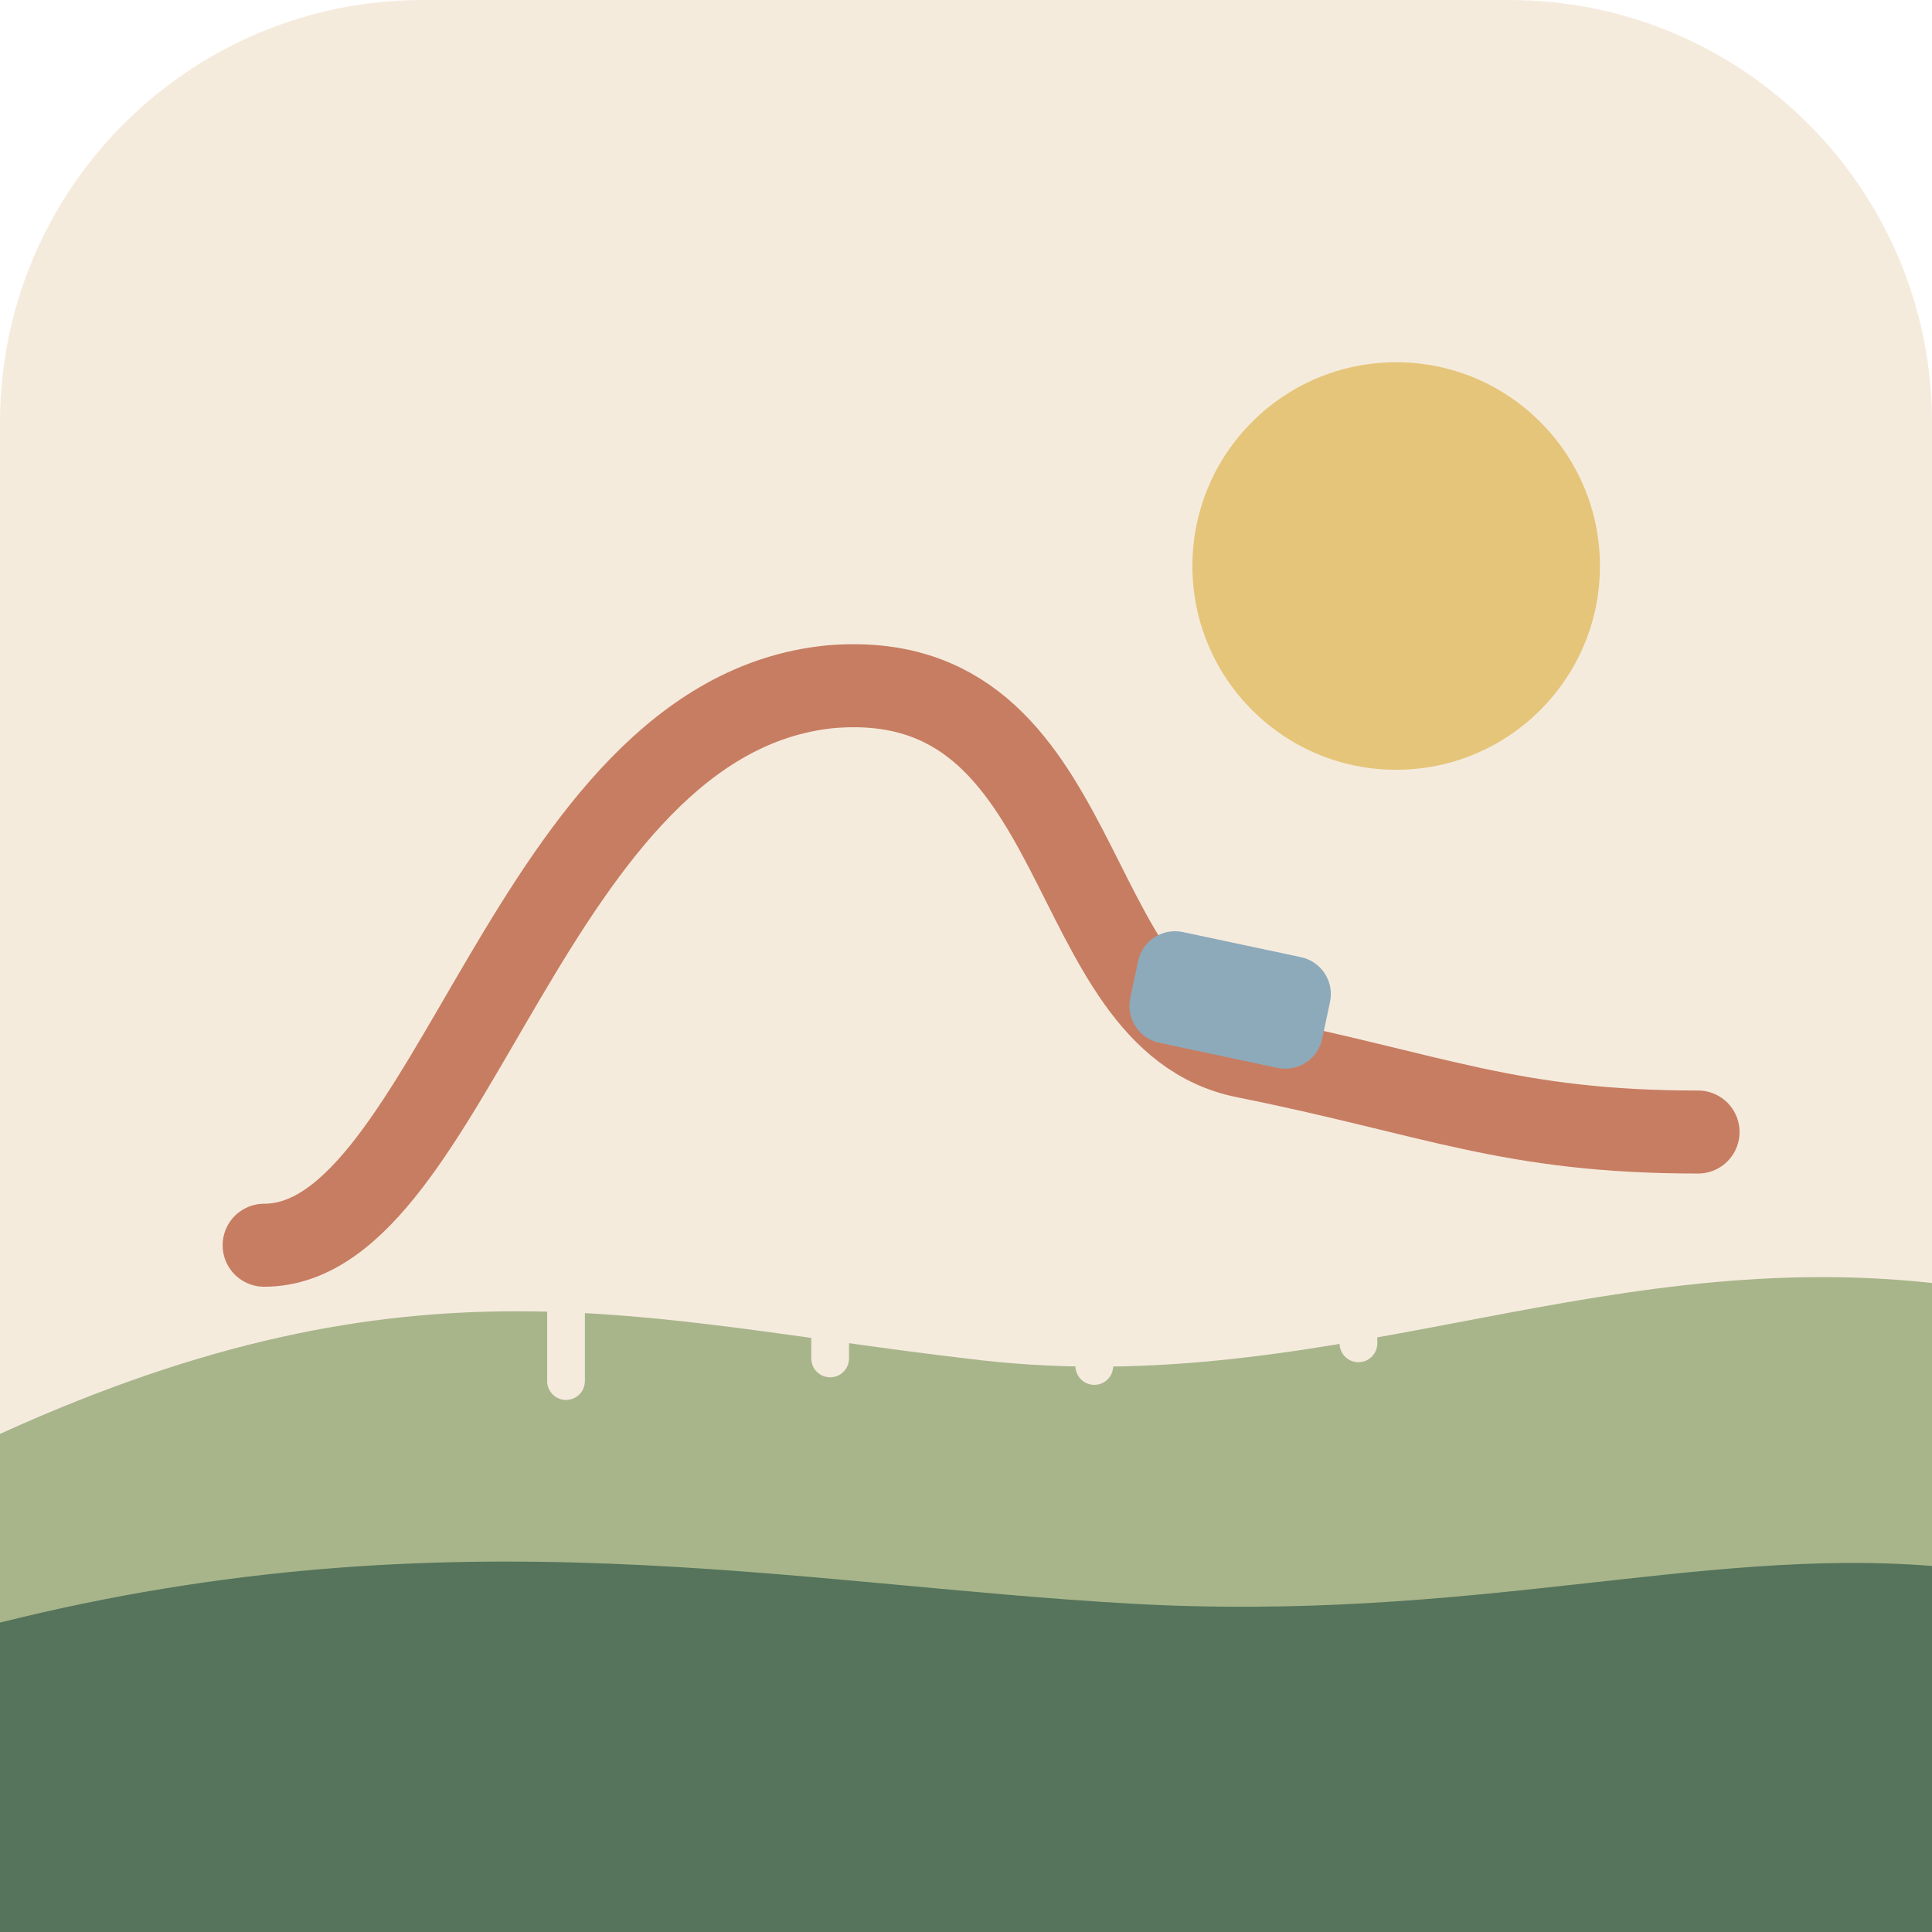
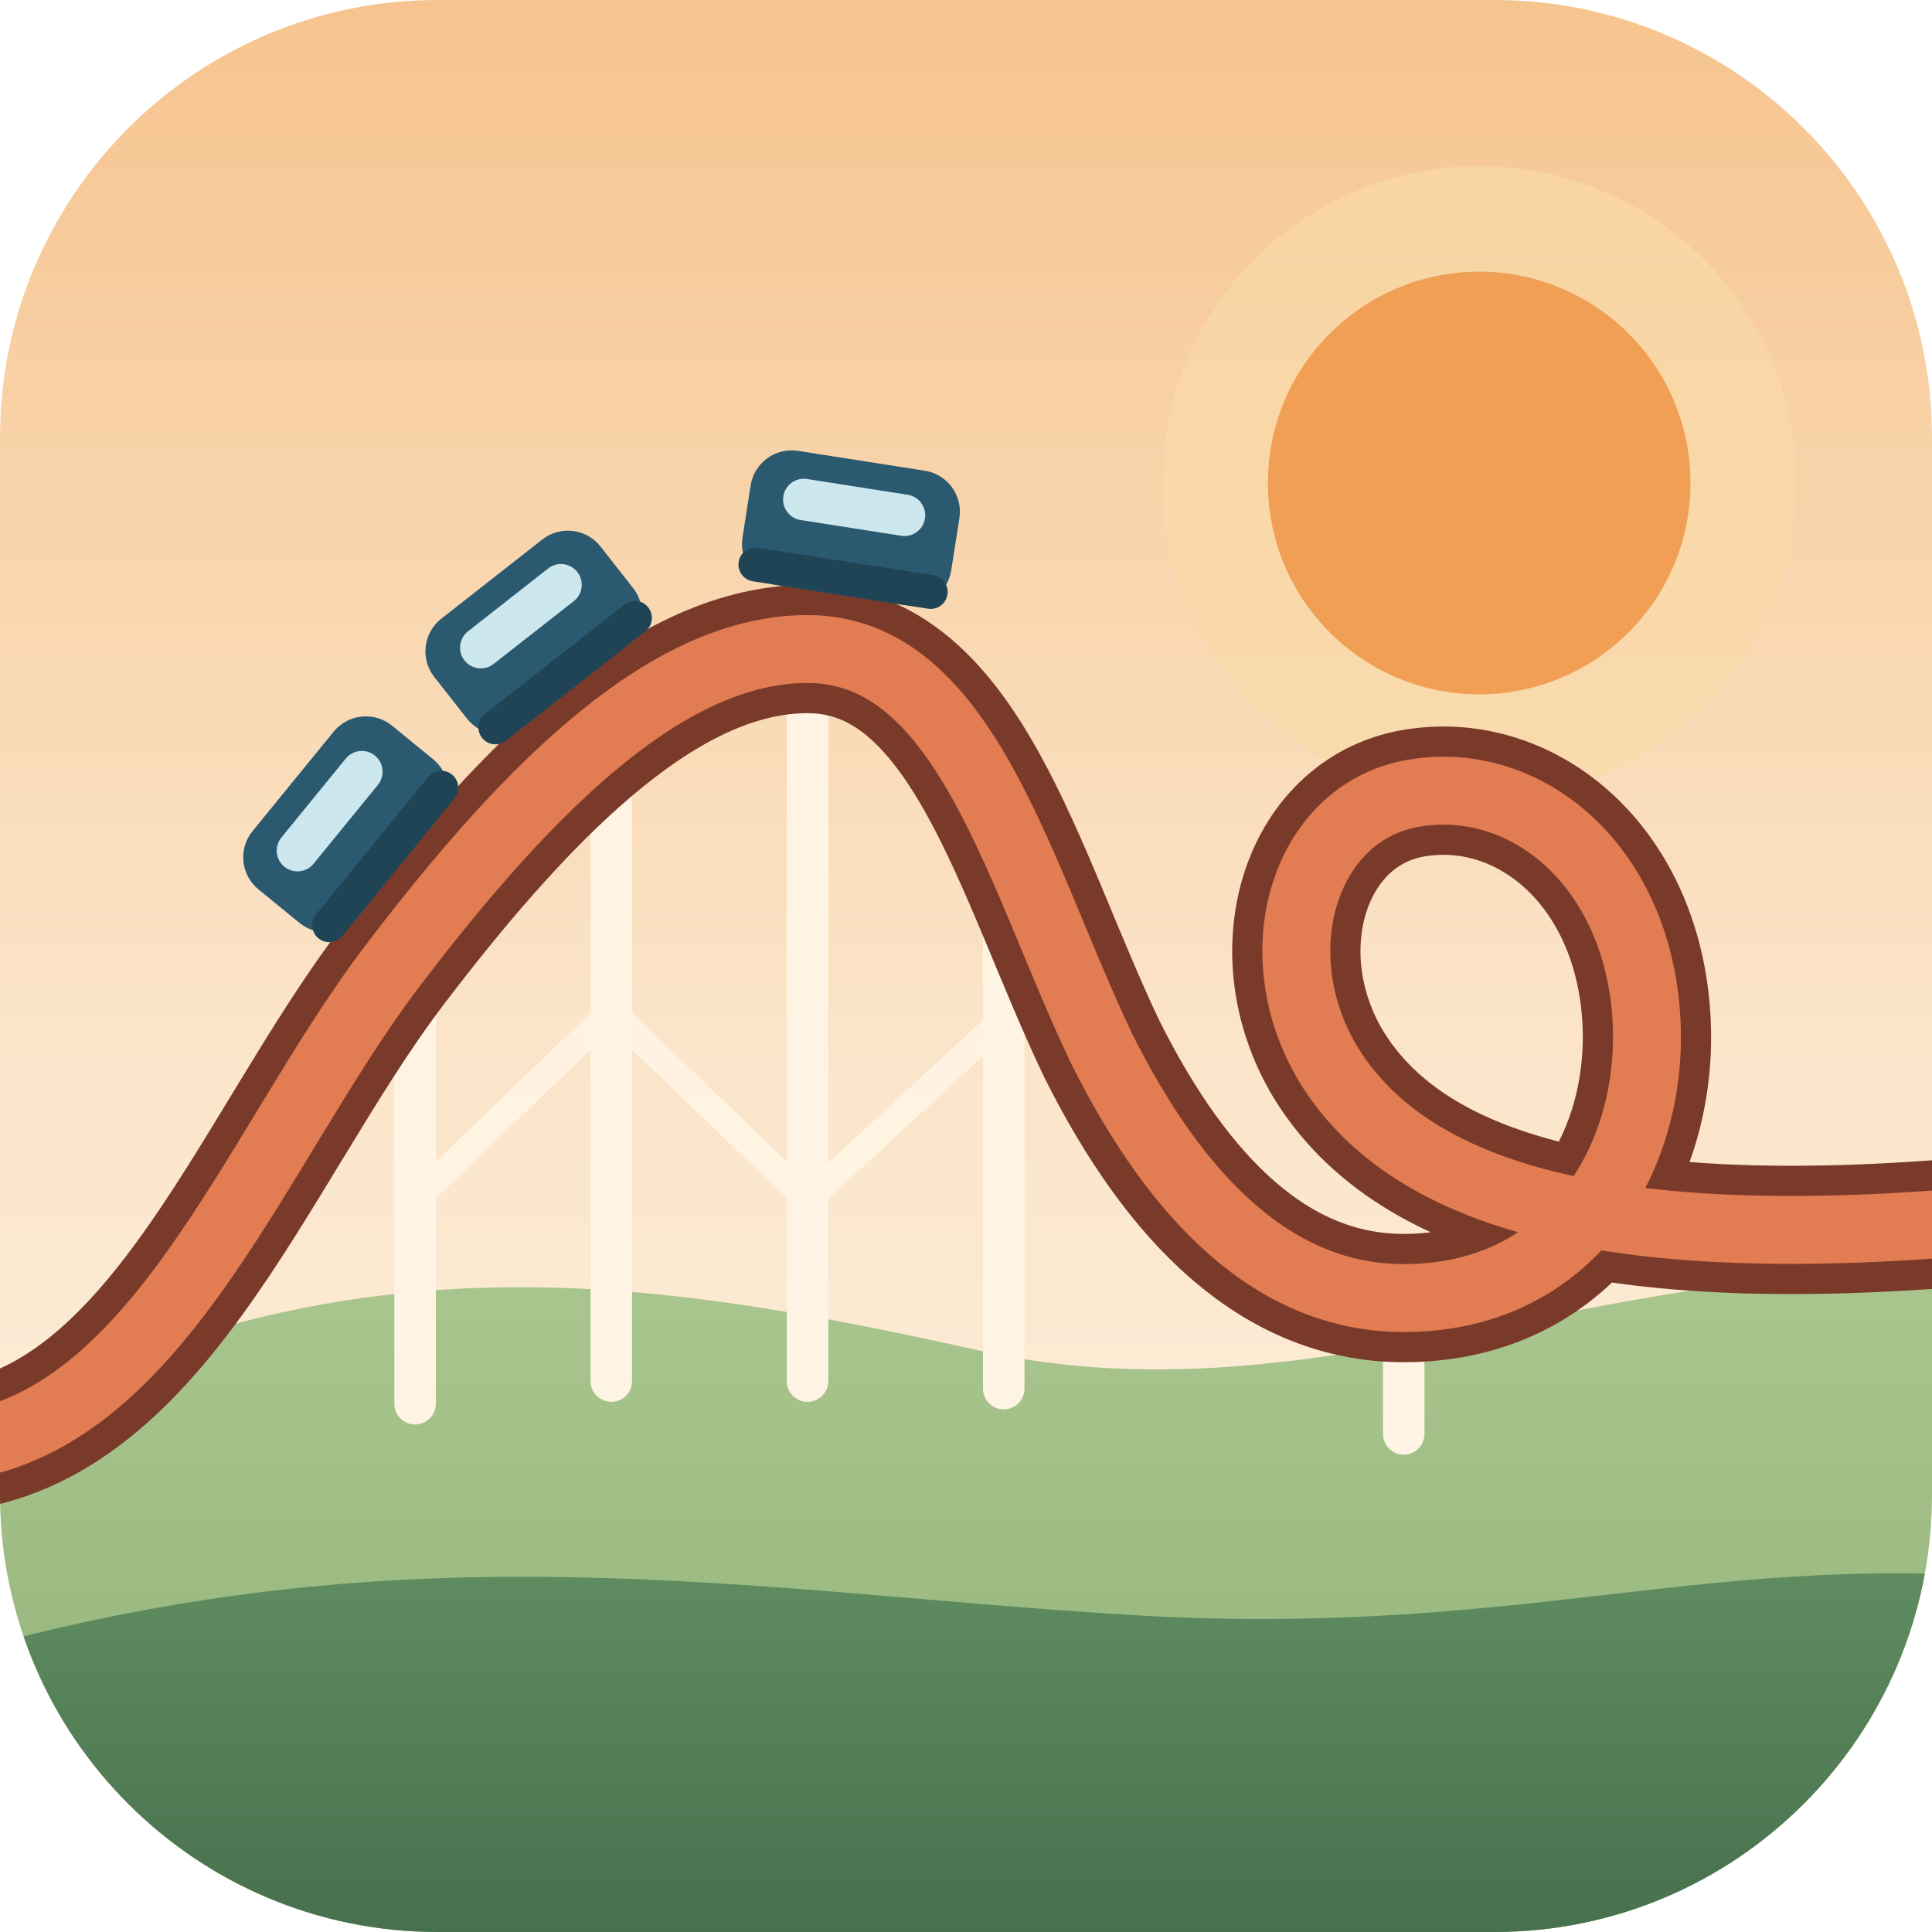
<svg xmlns="http://www.w3.org/2000/svg" viewBox="0 0 512 512">
-   <rect width="512" height="512" rx="112" fill="#F5EBDD" />
-   <circle cx="370" cy="150" r="54" fill="#E5C579" />
-   <path d="M0 380 C110 330 170 350 256 360 C350 372 420 330 512 340 V512 H0Z" fill="#A8B58B" />
-   <path d="M0 430 C120 400 210 420 300 425 C390 430 450 410 512 415 V512 H0Z" fill="#55745B" />
-   <g stroke="#F5EBDD" stroke-width="10" stroke-linecap="round">
-     <path d="M150 366 V250 M220 360 V188 M290 362 V226 M360 356 V286" />
+   <defs>
+     <linearGradient id="sky" x1="0" y1="0" x2="0" y2="1">
+       <stop offset="0" stop-color="#F6C48E" />
+       <stop offset="0.55" stop-color="#FBE5CA" />
+       <stop offset="1" stop-color="#FDF3E6" />
+     </linearGradient>
+     <linearGradient id="hillBack" x1="0" y1="0" x2="0" y2="1">
+       <stop offset="0" stop-color="#A9C68E" />
+       <stop offset="1" stop-color="#8DAE76" />
+     </linearGradient>
+     <linearGradient id="hillFront" x1="0" y1="0" x2="0" y2="1">
+       <stop offset="0" stop-color="#5E8C60" />
+       <stop offset="1" stop-color="#436B4A" />
+     </linearGradient>
+     <clipPath id="tile">
+       <rect width="512" height="512" rx="116" />
+     </clipPath>
+   </defs>
+   <g clip-path="url(#tile)">
+     <rect width="512" height="512" fill="url(#sky)" />
+     <circle cx="392" cy="128" r="84" fill="#F9DAA8" opacity="0.65" />
+     <circle cx="392" cy="128" r="56" fill="#F09F55" />
+     <path d="M-10 380 C90 326 170 338 260 358 C350 378 430 330 530 338 V530 H-10Z" fill="url(#hillBack)" />
+     <g stroke="#FFF4E4" stroke-linecap="round" fill="none">
+       <path d="M110 372 V262 M162 366 V198 M214 366 V180 M266 368 V222 M372 380 V352" stroke-width="11" />
+       <path d="M110 318 L162 268 L214 318 L266 270" stroke-width="7" opacity="0.9" />
+     </g>
+     <path d="M-20 384 C40 384 66 306 104 256 C142 206 178 172 214 172 C256 172 270 232 292 278 C312 318 338 344 372 344 C418 344 440 304 436 266 C432 228 404 206 376 210 C346 214 334 252 352 282 C374 318 430 334 540 322" fill="none" stroke="#7A3A2A" stroke-width="34" stroke-linecap="round" stroke-linejoin="round" />
+     <path d="M-20 384 C40 384 66 306 104 256 C142 206 178 172 214 172 C256 172 270 232 292 278 C312 318 338 344 372 344 C418 344 440 304 436 266 C432 228 404 206 376 210 C346 214 334 252 352 282 C374 318 430 334 540 322" fill="none" stroke="#E27C52" stroke-width="18" stroke-linecap="round" stroke-linejoin="round" />
+     <g transform="translate(220.4 172.5) rotate(8.9)">
+       <rect x="-28" y="-51" width="56" height="36" rx="11" fill="#2B5A70" />
+       <rect x="-19" y="-44" width="38" height="11" rx="5.5" fill="#CDE7EF" />
+       <rect x="-28" y="-24" width="56" height="9" rx="4.5" fill="#1F4456" />
+     </g>
+     <g transform="translate(161.8 193.6) rotate(-38.1)">
+       <rect x="-28" y="-51" width="56" height="36" rx="11" fill="#2B5A70" />
+       <rect x="-19" y="-44" width="38" height="11" rx="5.5" fill="#CDE7EF" />
+       <rect x="-28" y="-24" width="56" height="9" rx="4.5" fill="#1F4456" />
+     </g>
+     <g transform="translate(117.2 239.3) rotate(-50.8)">
+       <rect x="-28" y="-51" width="56" height="36" rx="11" fill="#2B5A70" />
+       <rect x="-19" y="-44" width="38" height="11" rx="5.5" fill="#CDE7EF" />
+       <rect x="-28" y="-24" width="56" height="9" rx="4.5" fill="#1F4456" />
+     </g>
+     <path d="M-10 438 C110 404 200 422 300 428 C400 434 450 412 530 418 V530 H-10Z" fill="url(#hillFront)" />
  </g>
-   <path d="M70 330 C120 330 140 190 220 182 C290 176 280 270 330 280 C380 290 400 300 450 300" fill="none" stroke="#C77D62" stroke-width="22" stroke-linecap="round" />
-   <rect x="300" y="250" width="52" height="30" rx="10" fill="#8DAABB" transform="rotate(12 326 265)" />
</svg>
